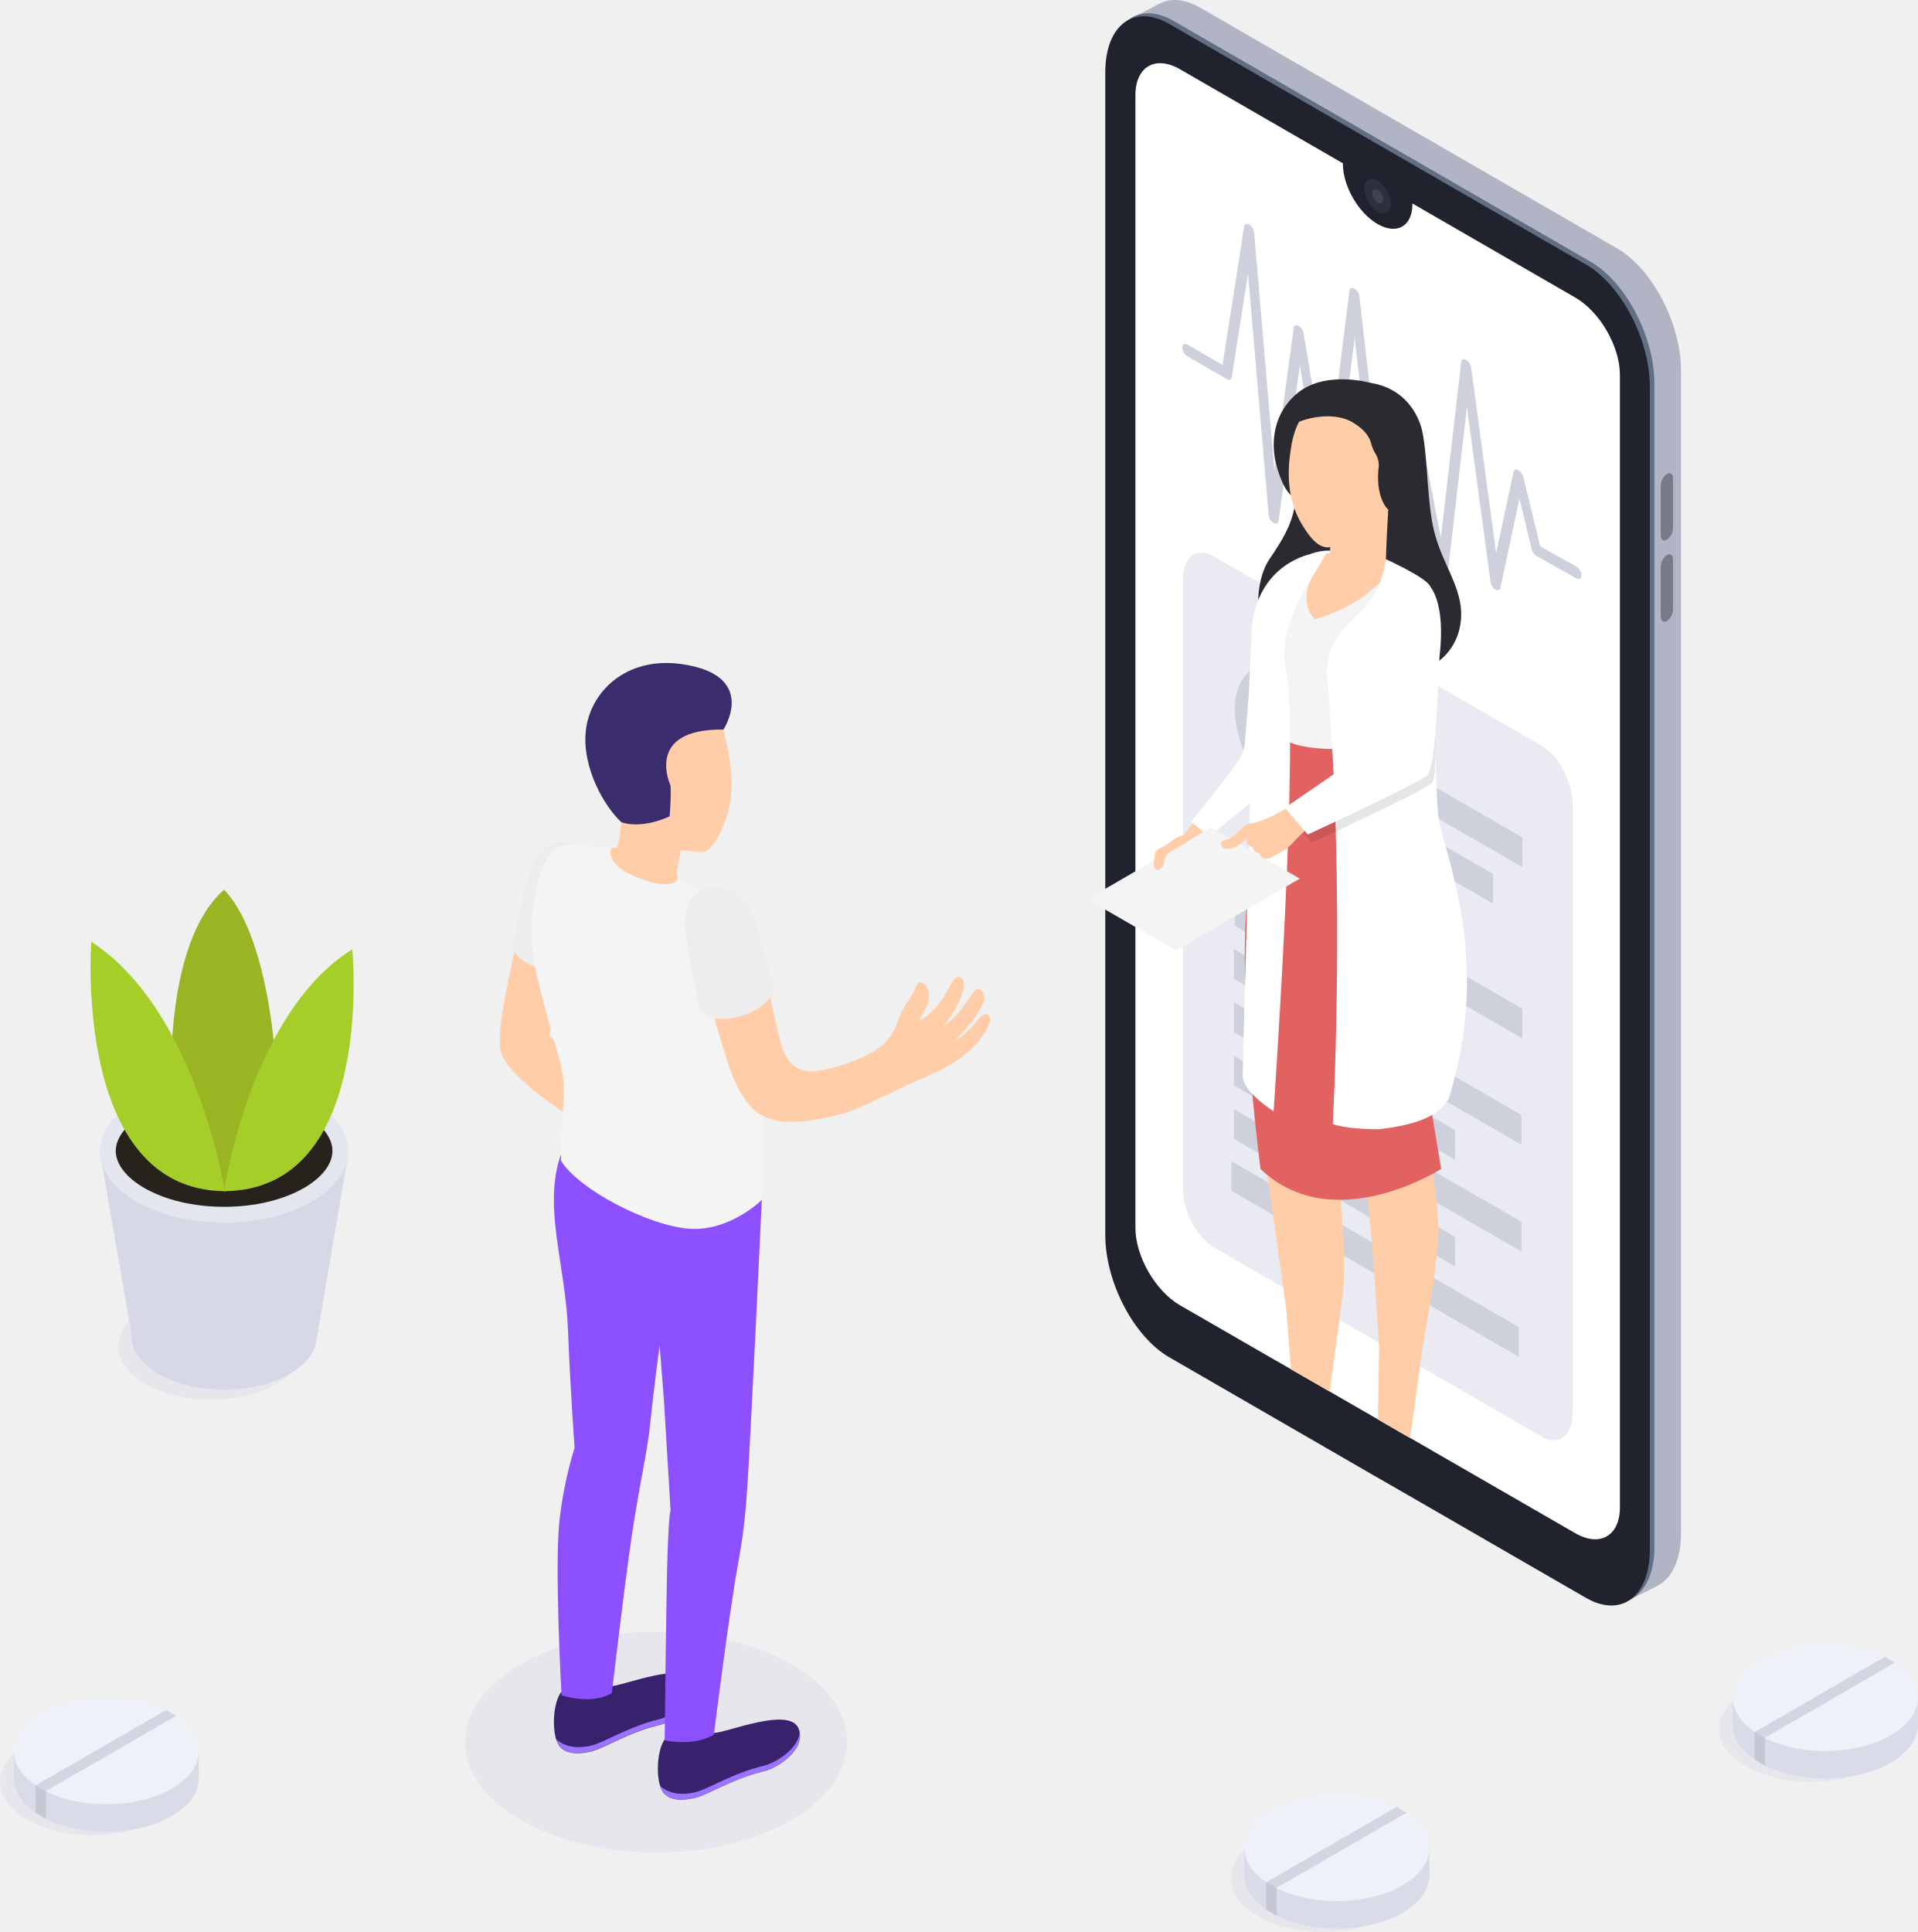
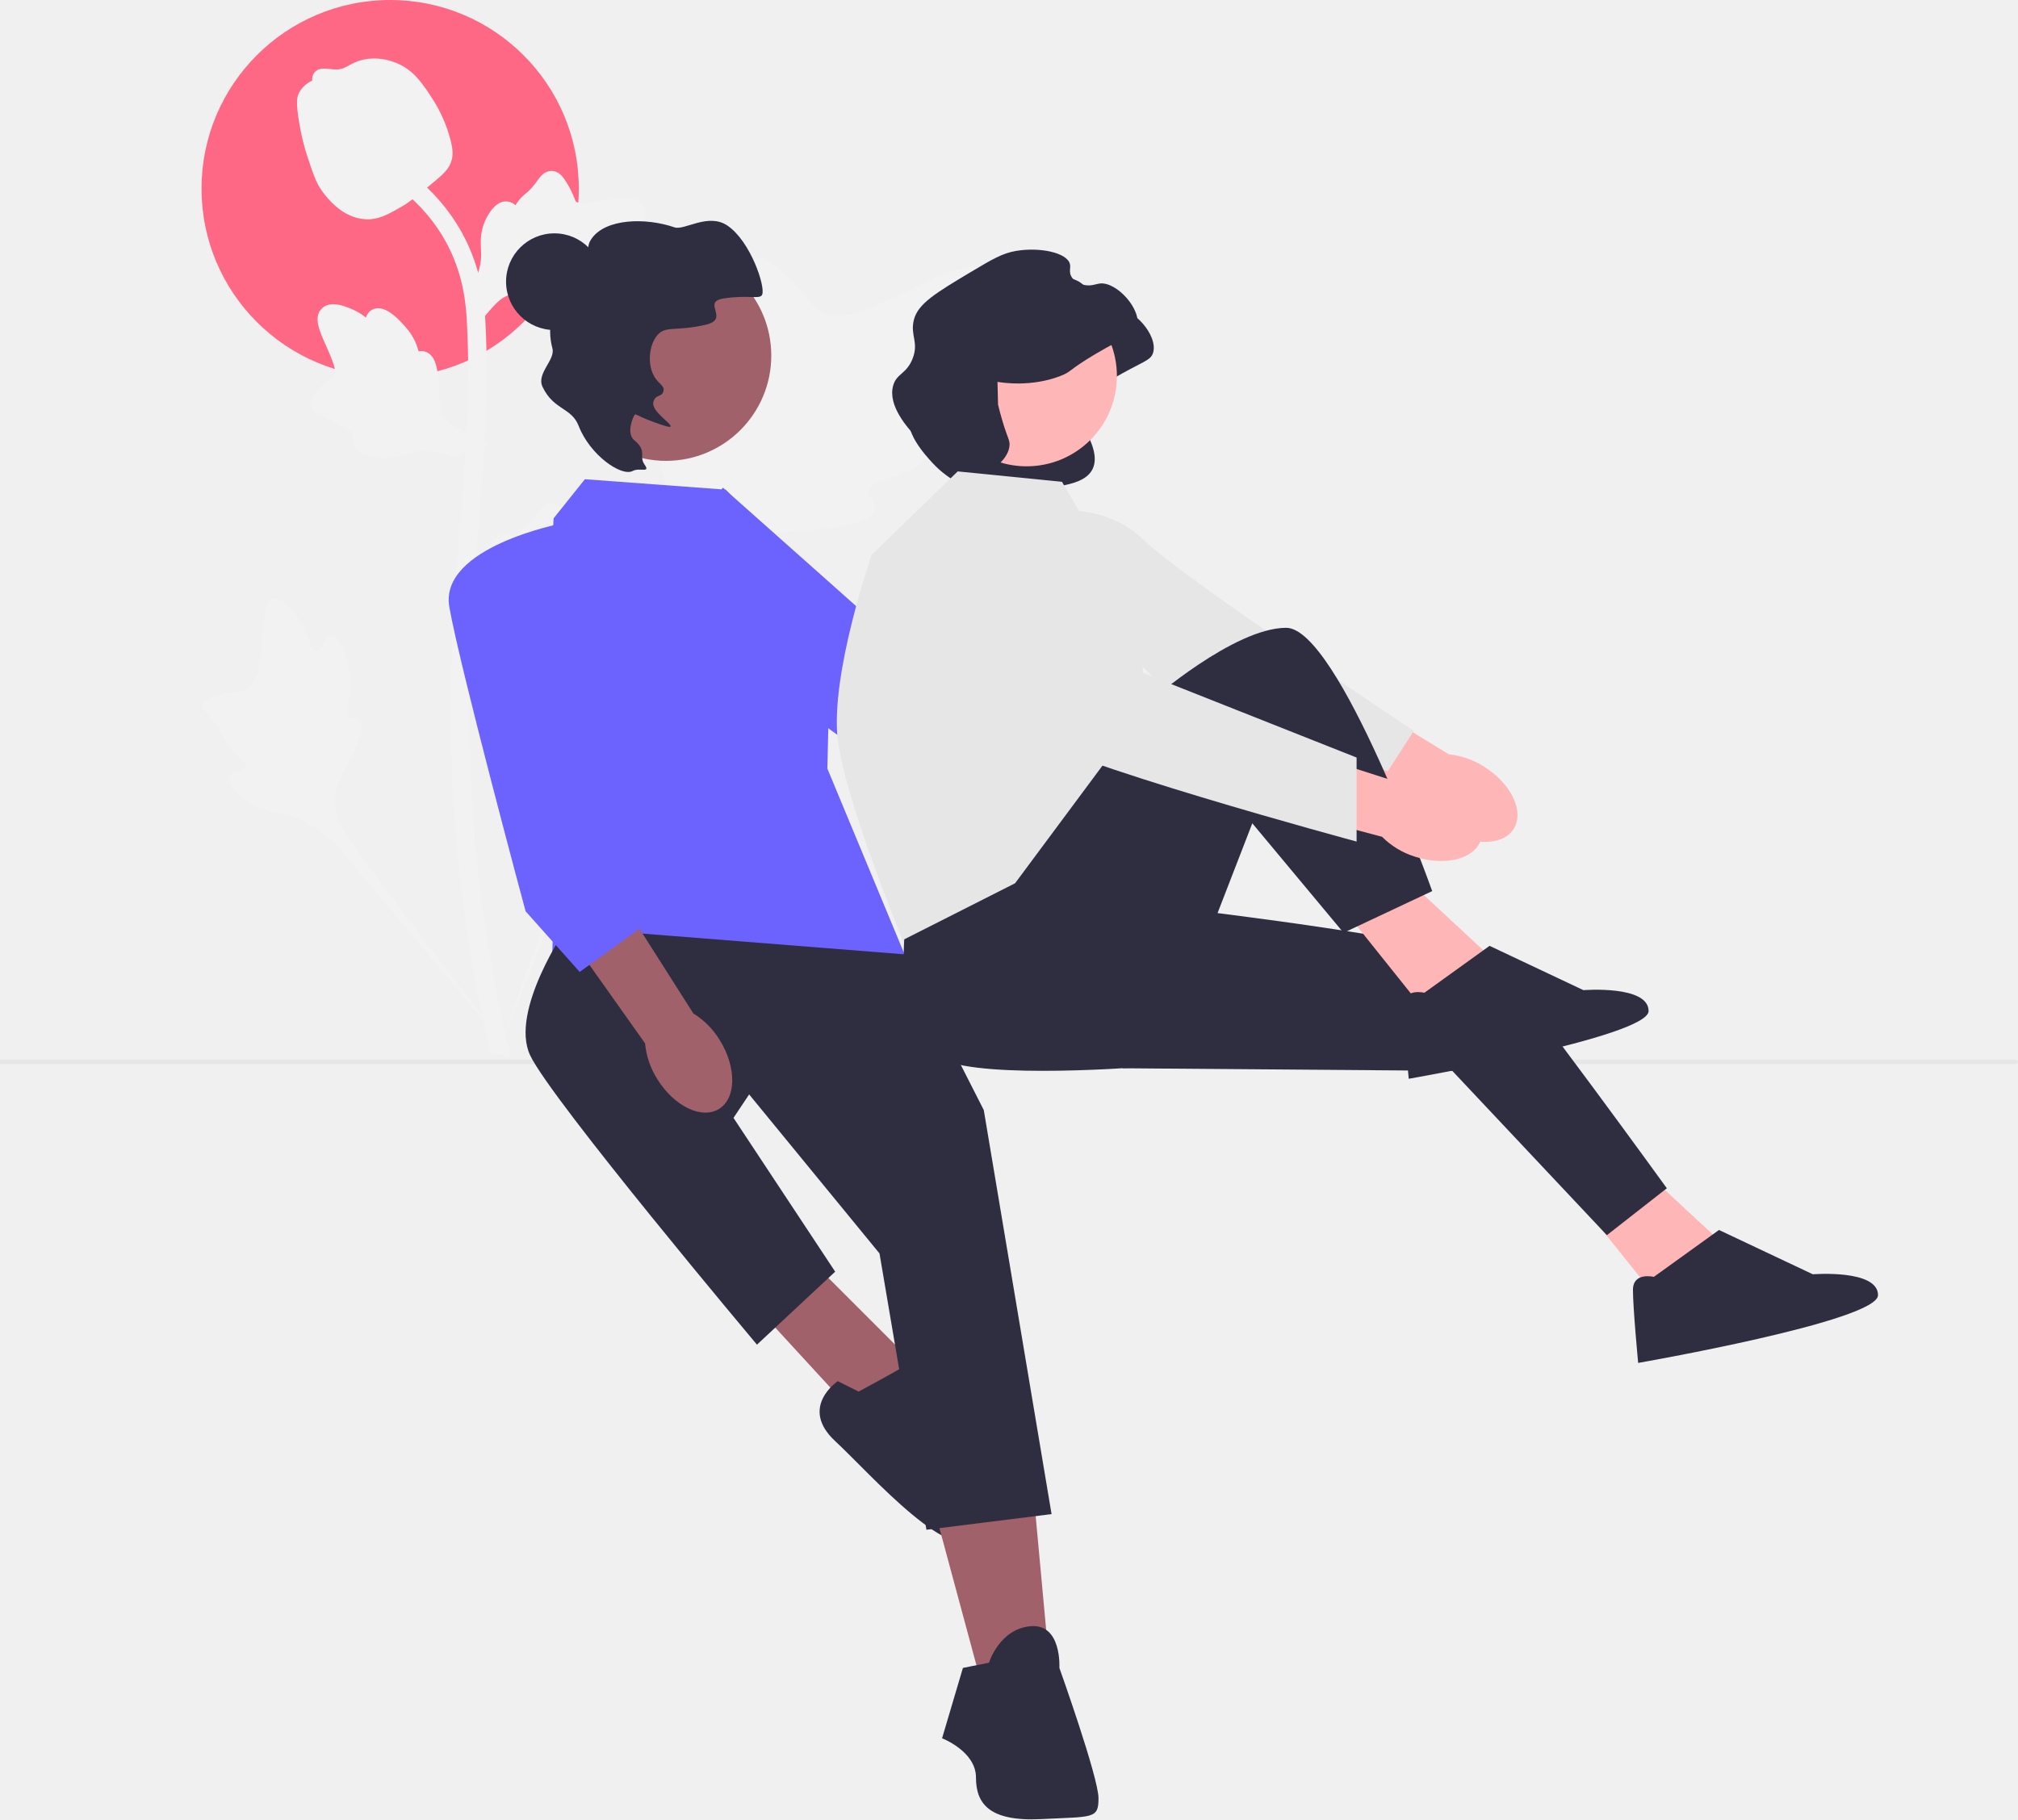
- <svg xmlns="http://www.w3.org/2000/svg" viewBox="0 0 496.36 500">
-   <defs>
-     <style>.cls-1{fill:#b1b4c4;}.cls-2{fill:#616e84;}.cls-3{fill:#20232d;}.cls-4,.cls-6{fill:#fff;}.cls-5{fill:#2b303f;}.cls-14,.cls-6{opacity:0.1;}.cls-7{fill:#757b89;}.cls-8{fill:#e9eaf2;}.cls-9{fill:#ced0db;}.cls-10{fill:#2b2a30;}.cls-11{fill:#ffcea9;}.cls-12{fill:#f4f4f4;}.cls-13{fill:#e26161;}.cls-15,.cls-21{fill:#d6d8e5;}.cls-15{opacity:0.4;}.cls-16{fill:#ededed;}.cls-17{fill:#38226d;}.cls-18{fill:#9c73ff;}.cls-19{fill:#8c50ff;}.cls-20{fill:#3a2c6d;}.cls-22{fill:#e4e6ef;}.cls-23{fill:#28221c;}.cls-24{fill:#99b524;}.cls-25{fill:#a6ce28;}.cls-26{fill:#d9dce8;}.cls-27{fill:#eff1f9;}.cls-28{fill:#d3d6e2;}.cls-29{fill:#c5c8d3;}</style>
-   </defs>
-   <g id="Слой_2" data-name="Слой 2">
-     <g id="Слой_1-2" data-name="Слой 1">
-       <path class="cls-1" d="M418.51,409.33,310.63,347c-9.14-5.27-16.55-19.43-16.55-31.61V14.49c0-12.18,7.41-17.78,16.55-12.5L418.51,64.27c9.14,5.28,16.55,19.44,16.55,31.62V396.82C435.06,409,427.65,414.61,418.51,409.33Z" />
-       <polygon class="cls-1" points="420.36 414.76 428.91 410.44 420.71 396.38 420.36 414.76" />
-       <polygon class="cls-1" points="292.4 4.99 300.27 0.86 298.68 12.46 292.4 4.99" />
-       <path class="cls-2" d="M411.63,412.77,303.75,350.48c-9.14-5.27-16.55-19.43-16.55-31.61V17.93c0-12.18,7.41-17.78,16.55-12.51L411.63,67.71c9.14,5.28,16.55,19.43,16.55,31.62V400.26C428.18,412.45,420.77,418.05,411.63,412.77Z" />
-       <path class="cls-3" d="M427,100.1V401c0,12.2-7.4,17.79-16.54,12.52l-42.31-24.43L355,381.52,302.6,351.25c-9.14-5.28-16.54-19.43-16.54-31.62V18.7c0-12.19,7.4-17.78,16.54-12.51L410.49,68.47C419.63,73.76,427,87.9,427,100.1Z" />
-       <path class="cls-4" d="M419.25,97v293.1c0,7.37-5.17,10.38-11.57,6.68L374,377.35l-3-1.72-1-.59-7.29-4.2-21.1-12.17h0l-8.75-5.05-3.52-2-23.91-13.8c-6.39-3.69-11.57-12.67-11.57-20.07V24.63c0-7.39,5.18-10.38,11.57-6.69l42.12,24.32v.12c0,5.75,4,12.74,9,15.61s9,.54,9-5.2c0,0,0-.09,0-.13L407.68,77C414.08,80.67,419.25,89.65,419.25,97Z" />
-       <ellipse class="cls-5" cx="356.55" cy="50.77" rx="2.79" ry="4.84" transform="translate(22.39 185.08) rotate(-30)" />
-       <path class="cls-6" d="M356.55,52.43a3.16,3.16,0,0,1-1.44-2.49c0-.91.64-1.28,1.44-.82A3.16,3.16,0,0,1,358,51.6C358,52.51,357.34,52.88,356.55,52.43Z" />
-       <path class="cls-7" d="M431.41,139.69h0c-.88.51-1.59,0-1.59-1.2V125.66a3.82,3.82,0,0,1,1.59-3h0c.88-.51,1.59,0,1.59,1.21v12.83A3.81,3.81,0,0,1,431.41,139.69Z" />
-       <path class="cls-7" d="M431.41,160.72h0c-.88.5-1.59,0-1.59-1.21V146.68a3.83,3.83,0,0,1,1.59-3.05h0c.88-.5,1.59,0,1.59,1.21v12.83A3.83,3.83,0,0,1,431.41,160.72Z" />
-       <path class="cls-8" d="M399,371.8l-84.85-49c-4.4-2.54-8-9.37-8-15.24V150c0-5.88,3.58-8.58,8-6l84.85,49c4.41,2.55,8,9.37,8,15.25v157.6C407,371.64,403.38,374.34,399,371.8Z" />
-       <ellipse class="cls-9" cx="335.56" cy="192.78" rx="13.03" ry="22.57" transform="translate(-51.43 193.62) rotate(-30)" />
-       <polygon class="cls-9" points="394 224.41 361.18 205.46 361.18 197.78 394 216.73 394 224.41" />
-       <polygon class="cls-9" points="386.43 233.85 361.18 219.28 361.18 211.6 386.43 226.18 386.43 233.85" />
-       <polygon class="cls-9" points="394 268.74 319.61 225.79 319.61 218.12 394 261.06 394 268.74" />
-       <polygon class="cls-9" points="376.83 272.65 319.61 239.61 319.61 231.93 376.83 264.97 376.83 272.65" />
-       <polygon class="cls-9" points="393.74 296.23 319.35 253.28 319.35 245.6 393.74 288.55 393.74 296.23" />
-       <polygon class="cls-9" points="376.58 300.14 319.35 267.1 319.35 259.42 376.58 292.46 376.58 300.14" />
-       <polygon class="cls-9" points="393.74 323.87 319.35 280.92 319.35 273.24 393.74 316.19 393.74 323.87" />
-       <polygon class="cls-9" points="393.08 351.12 318.69 308.17 318.69 300.5 393.08 343.44 393.08 351.12" />
-       <polygon class="cls-9" points="376.58 327.78 319.35 294.74 319.35 287.06 376.58 320.1 376.58 327.78" />
-       <path class="cls-9" d="M329.61,135.35l0,0a2.93,2.93,0,0,1-1.27-2.09L323,70.78l-4.2,26.81c-.1.67-.65.89-1.29.52l-10.21-5.9A2.9,2.9,0,0,1,306,89.94c0-.83.59-1.17,1.31-.76l9.1,5.26L322,58.6c.1-.68.69-.89,1.33-.49a3,3,0,0,1,1.26,2.08l5.24,61.56,5-36.86c.09-.68.62-.91,1.25-.57a2.92,2.92,0,0,1,1.32,2l6,35.93,5.84-47c.08-.7.64-.94,1.29-.57h0a2.89,2.89,0,0,1,1.3,2l6.94,60.92,5.76-30c.12-.62.64-.82,1.26-.49l0,0a3,3,0,0,1,1.27,1.88l5.86,30.2,5.25-45.46c.08-.69.62-.95,1.27-.59a2.83,2.83,0,0,1,1.32,2l6.45,48,4.52-21c.12-.6.62-.8,1.21-.49a2.88,2.88,0,0,1,1.31,1.8l4.36,17.93,9.37,5.26h0a2.88,2.88,0,0,1,1.31,2.25c0,.84-.56,1.19-1.29.79l-10.33-5.8h0a3,3,0,0,1-1.25-1.77l-3.17-13-4.93,23c-.13.63-.68.84-1.31.43a2.92,2.92,0,0,1-1.26-2l-6.09-45.27-5,43.35c-.08.67-.59.93-1.22.61a2.85,2.85,0,0,1-1.35-1.92L366,115.66l-6.14,31.91c-.13.65-.7.83-1.33.45a3,3,0,0,1-1.26-2l-6.67-58.66L345,132.19c-.08.68-.61.93-1.25.59a3,3,0,0,1-1.33-2l-6-36.26-5.5,40.25C330.81,135.49,330.26,135.72,329.61,135.35Z" />
-       <g id="Girl_14">
-         <path id="_Контур_" data-name="&lt;Контур&gt;" class="cls-10" d="M344.14,101.42c2.09-3.36,18.07-5.57,23.32,8,2,5.13,1.69,18.25,3.36,26.5s5.59,12.91,7,19.6-.89,17.89-17,19.87-28.51-3.67-32.31-8.81-3.89-16.06.07-21.92,6.95-10.64,6.86-18.27Z" />
-         <path id="_Контур_2" data-name="&lt;Контур&gt;" class="cls-10" d="M354.69,99.09s-12-3.47-19.32,3c-6.67,5.94-6.11,14-5.14,17.83s2.91,9,5.93,9.27S354.69,99.09,354.69,99.09Z" />
-         <path id="_Контур_3" data-name="&lt;Контур&gt;" class="cls-11" d="M359.29,131.89s-.79,13.41-.55,14.39,5.27,1.94,6.67,3.11-7.29,14.77-11.71,16.79-18.12-3.13-19.07-10c-.87-6.27,3.92-11.14,5.77-12.84a27.21,27.21,0,0,1,3.78-.1l.4-6.5C350.58,134.88,359.29,131.89,359.29,131.89Z" />
-         <path class="cls-11" d="M326.87,157.22c-.08-.37-2,.71-2.05.74s-.95,34.4-2.65,37.51h0c-4.28,7.31-15.66,19.66-15.94,21.05-.84,4.17,1.58.43,5.49,0,2.2-.27,15.11-13.34,18-16.32l.18.11c0-.12,0-.23.05-.34l.38-.39a17.16,17.16,0,0,0,.09-2.78C335.79,159.43,329.19,156.94,326.87,157.22Z" />
-         <path class="cls-4" d="M323.94,162.5l-.68,16.56-1.09,13.05s.21,1.75-1.71,4.81-12.18,15.77-12.18,15.77l4.64,3.85,10.57-8.68,7-46.76-3.68-4.55Z" />
-         <path id="_Контур_4" data-name="&lt;Контур&gt;" class="cls-12" d="M361.13,147.59c3.76.58,8.07,2.59,8.66,4.65.69,2.41,2.18,13.75-1.08,22.38s-5.46,14.12-7.33,17.83c0,0-16.3,7-29.44-1.16,0,0-.9-9.24-1-14.19-12.13-10.58-1.76-23.63,8.51-33.76a20.85,20.85,0,0,1,3.7-.05s-9.16,10.84-2.79,17C354.05,156.16,356.76,150,361.13,147.59Z" />
-         <path id="_Контур_5" data-name="&lt;Контур&gt;" class="cls-11" d="M334.24,115.28h0c1.36-8.61,7.58-15.12,16.46-14.6a17.07,17.07,0,0,1,8.59,31.21,17.47,17.47,0,0,1-1.37,3.77c-3.15,3.66-11.51,6-14.27,6-2.38,0-4.44-2.2-6.67-5.9C332.32,128.08,333.5,119.54,334.24,115.28Z" />
-         <path class="cls-10" d="M353.45,100.84c6.23,1.22,11.36,3,13.05,9.09,1.16,4.21,2.67,12.25,1.23,15.63l-.9,2.44-7.54,3.89s-3.52-2.93-2.43-11.53a6.1,6.1,0,0,0-1.06-3.26,10,10,0,0,1-1-2.6c-.76-2.4-2.69-4-4.89-5.29-5.62-3.15-13.84-.43-15,.71C338.67,102.14,346.21,99.42,353.45,100.84Z" />
-         <path class="cls-11" d="M375.56,237.18c-1,10.88-7.06,57.12-7.06,57.12a86,86,0,0,1,3.74,24c-.06,6.73-1.82,18.15-3.81,28.73l-3.49,25.15-8.33-4.82.33-18.75c-.43-6.28-1.05-15.55-1.45-21.48-.65-9.64-2.38-25-2.88-28.78s-1.72-10.5-2.31-18-3.41-45.55-3.41-45.55l-.39,7.13s-.37,11.58-2,25.84-2.26,20.62-2.26,20.62,2.89,5.3,3.26,9.21c.3,3.09,3.82,27.49,1.71,39.91l-3.09,22.62-10-5.74-1.29-16.15c-1.71-12.1-5.32-37.76-5.88-41.1-.72-4.39-1.32-6.55-2.16-20.35s-.53-43.77.86-54.64,5.4-26.66,5.4-26.66a32,32,0,0,0,12.06,3c7,.36,18.25-1.77,18.25-1.77a110,110,0,0,0,6.43,9.95C370.94,211,377,220.53,375.56,237.18Z" />
-         <path class="cls-13" d="M361.38,192.45l9.36,18.81s14.29,20.91-.52,74.67L373,302.51s-28,18-46.77,0c0,0-6.51-49.68-3.05-72.59A263.09,263.09,0,0,1,331.91,191s4.59,5.07,28.22,1.72" />
-         <path class="cls-4" d="M339.49,143.34s-13.86,2.26-15.55,19.16l3.17-3.17S334.88,147.57,339.49,143.34Z" />
-         <path class="cls-4" d="M343.19,143.29c-3.58,6.91-13,18.2-10.33,30.42,3.54,16.29-3.24,113.9-3.24,113.9s-8-5.07-8-9.13,3-109.42,3-114.41,8.76-13.85,14.71-20.77a13.79,13.79,0,0,1,4.91-.81c0,.37,0,.42-.05.8C343.89,143.31,343.72,143.29,343.19,143.29Z" />
-         <polygon class="cls-12" points="281.42 232.72 313.42 214.12 336.4 227.39 304.39 245.99 281.42 232.72" />
-         <path class="cls-11" d="M309.29,215.48c-2,.46-4,.61-5.68,1.86a13.68,13.68,0,0,1-2,1.48c-.32.17-.63.37-1,.51a3.1,3.1,0,0,0-1.28.85,3.16,3.16,0,0,0-.57,1.77,7.53,7.53,0,0,0-.11,2.32c.28,1.15,1.47,1.06,2.1.26a2.46,2.46,0,0,0,.53-1.4,3.08,3.08,0,0,1,1.35-2.45l7.65-4.75A.93.93,0,0,0,309.29,215.48Z" />
-         <path class="cls-4" d="M371.47,173.06s-.26,28.71.79,38,14.3,36.51,2.63,73.44c-1.72,2-3.3,6.05-18,7.75-8.77,0-11.95-1.34-11.95-1.34s3.39-61.93-1.53-116.31c0-15,12.9-13.26,15.29-29.88,11.39,5.32,11.4,7,11.4,7Z" />
-         <path class="cls-14" d="M365.69,151.4c-6.27.7-7.09,8.65-7.09,8.65l-.29,12.17s.68,15.52,2.48,20.25l-27.2,18.69,5.93,6.91s28.74-13.27,31-15.37,0-26.45.35-33.46C372.38,156,372,150.7,365.69,151.4Z" />
-         <path class="cls-11" d="M370.19,158.13c-1.06-4.35-4.47-2.95-7.4-5.5-6.81,9.63-2.29,35.68-1.37,38.46L335.3,207.74h0c-.42.28-1.32.83-1.75,1.1-2.37,1.43-6.93,3.91-9.71,4.23-2.62.3-4,4-6.78,4.31a1.08,1.08,0,0,0-.71,1.86c1.12,1.08,4.11.19,6.15-2.2a1,1,0,0,0,0,.18,2,2,0,0,0,1.64,2,.94.94,0,0,0,.14.49,2,2,0,0,0,1.56,1.13h0a2,2,0,0,0,2.15,1.39,2.37,2.37,0,0,0,1.57-.72,13.81,13.81,0,0,0,5.71-4.12,57,57,0,0,1,4.24-3.94c7.09-3.05,28.35-12.13,29.3-13.42C370.19,198.12,371.7,164.34,370.19,158.13Z" />
-         <path class="cls-4" d="M364.64,149.3c-6.27.7-7.09,8.65-7.09,8.65l-.29,12.16s.68,15.53,2.47,20.26l-27.19,18.69,5.93,6.91s28.74-13.27,30.95-15.37,2.77-23.74,3.15-30.74C374.13,156.64,370.92,148.6,364.64,149.3Z" />
-       </g>
-       <g id="Men_2">
-         <ellipse class="cls-15" cx="169.8" cy="450.86" rx="49.46" ry="28.56" />
-         <path id="_Контур_6" data-name="&lt;Контур&gt;" class="cls-11" d="M134.56,239.1c-.55,4.81-6.29,25.56-5.06,32.67s20.84,19,20.84,19l2.72-12.17L142.2,268l2.93-20.15Z" />
-         <path id="_Контур_7" data-name="&lt;Контур&gt;" class="cls-16" d="M149.73,218.65c-2.8-1.21-8-1.48-10.92,3.3s-5.88,21.16-6.15,24c0,0,4.05,5.59,10.12,4.66Z" />
-         <path class="cls-17" d="M172.12,450a16.84,16.84,0,0,0,12.69-1.54c3.05.09,19.64-7,21.9-1.05,2,5.23-5.21,10.06-9.05,11-8.38,2-14.58,6.21-17.95,6.92-2.5.53-5.75.88-7.75-1.09C169.57,461.88,169.77,453.13,172.12,450Z" />
-         <path class="cls-18" d="M179.71,463.89c3.37-.7,9.57-4.88,17.95-6.91,3.22-.78,8.76-4.3,9.32-8.5.74,4.81-5.74,9.08-9.32,9.94-8.38,2-14.58,6.21-17.95,6.92-2.5.53-5.75.88-7.75-1.09a5,5,0,0,1-1.1-2C173.78,464.67,177.21,464.42,179.71,463.89Z" />
-         <path class="cls-17" d="M145.21,437.93a16.78,16.78,0,0,0,12.69-1.53c3.06.09,19.64-7,21.9-1,2,5.23-5.21,10.06-9.05,11-8.38,2-14.58,6.21-17.94,6.92-2.51.53-5.76.88-7.75-1.1C142.66,449.8,142.87,441.05,145.21,437.93Z" />
-         <path class="cls-18" d="M152.81,451.81c3.36-.71,9.56-4.88,17.94-6.91,3.22-.78,8.76-4.31,9.32-8.5.75,4.81-5.74,9.08-9.32,9.94-8.38,2-14.58,6.21-17.94,6.92-2.51.53-5.76.88-7.75-1.1a4.76,4.76,0,0,1-1.1-2C146.87,452.58,150.3,452.34,152.81,451.81Z" />
-         <path id="_Контур_8" data-name="&lt;Контур&gt;" class="cls-19" d="M144.88,392.86a101.35,101.35,0,0,1,3.83-18.17S147.57,359,147,344.14c-.65-16.87-6.5-31.72-1.89-45.18l52.06,11.58s-3.15,67.26-3.85,75.4A151.22,151.22,0,0,1,191,404.82c-2.38,13.06-6.24,44.12-6.24,44.12-5.51,3.2-12.73,1.43-12.73,1.43s.4-39.28.75-48.69c.43-11.49.78-10.61.78-10.61l-1.72-28.61-1.12-14.24s-1.44,10.45-2.38,19.78c-.82,8.14-2.78,15.5-5,30.64-1.9,13.14-5,39.54-5,39.54-5.5,3.2-13,.55-13,.55S143.39,404.26,144.88,392.86Z" />
-         <path id="_Контур_9" data-name="&lt;Контур&gt;" class="cls-11" d="M152.48,218.93c4,.2,6.92,1.22,7.42,0a52.39,52.39,0,0,0,.9-6.2c-.46-1.15-.85-2.38-.85-2.38-5-3.07-6.55-8.45-7.21-14.71-1.11-10.71,4.67-20.09,15.38-21.21,10.07-1,17.48,6,19.45,15.75,1.07,4.79,3.19,13.86.32,21.75-1.6,4.41-3.66,7.91-5.73,8.59a51.23,51.23,0,0,1-5.95-.52h0s-.53,3-.9,4.88-.22,2.92,3.58,5.27-5.75,7.15-12,6.68-13.25-4.24-15.18-8.28C149.58,224.1,149.76,218.8,152.48,218.93Z" />
-         <path id="_Контур_10" data-name="&lt;Контур&gt;" class="cls-12" d="M158.22,219.52c-1.1,2.74,1.69,6.09,9.14,8.43s8.11-.67,8.11-.67,10.92,5,14.47,7.45c4.47,3.13,6.45,12.17,7.06,27.43.69,17.66.75,43.86.17,48.38,0,0-8.35,8.32-19,7.44s-28.67-10.33-33-17.64c.12-15.48,1.93-18-.58-26.92-5.74-20.42-8.76-28.78-6-42.35,2.3-11.19,5.52-12.58,9.94-12.47A92,92,0,0,1,158.22,219.52Z" />
-         <path id="_Контур_11" data-name="&lt;Контур&gt;" class="cls-11" d="M213.8,276.76c-8.77,2.21-10.83-3.32-12-7.9-2.79-11.09-4.29-21.1-6.37-27.39-2.45-7.42-5-8.61-8.62-10.05-4.24-1.7-7.88,1.88-6.47,11.32,1.67,11.18,3.86,19,8,32.25,1.09,3.45,3.53,9.59,7.2,12.55,4.52,3.66,11.34,3.5,21.65.94,4.4-1.1,9.22-3.73,17.54-7.61,2.23-1,4-1.73,8.25-3.73s8.75-5.33,11-8.58,2.54-4.78,2.08-5.52c-.57-.93-1.59-.73-2.79.64a23.8,23.8,0,0,1-6.31,5.84s2.77-2.86,4.27-4.72a23.58,23.58,0,0,0,3.32-5.42c.79-1.9-.84-4.47-2.08-3.12s-1.83,2.73-4.1,5.45a23.73,23.73,0,0,1-4.07,3.87,44.57,44.57,0,0,0,3.75-6c1.44-2.94,1.42-4.45,1.36-5.44s-1.46-2.17-2.77-.3c-1.19,1.69-2,4.33-4.71,7.2-2,2.08-3.71,3.28-3.76,2.7s1.21-1.72,1.93-4.14,0-5-1.34-5.26-1.08-.2-2.16,2.06-2.72,3.94-4,7.25c-1.11,2.91-1.61,4.09-3.61,6.21C226.9,272.12,222.14,274.66,213.8,276.76Z" />
-         <path id="_Контур_12" data-name="&lt;Контур&gt;" class="cls-16" d="M183.57,229.9c5.86-.86,10,1.78,12.58,10.65s4.4,16.16,4.4,16.16a15.94,15.94,0,0,1-9.81,6.51c-7,1.7-9.53-1.65-9.53-1.65s-2-9.3-3.16-15.63S176.32,231,183.57,229.9Z" />
-         <path class="cls-20" d="M187.23,188.81s9.26-14.07-10.79-16.94c-14.46-2.06-23.76,7.23-24.83,17.31-1,9.63,4.91,19.63,9.19,23.6,2.09.75,6.59,1.18,12.5-1.51a70.89,70.89,0,0,0,.27-7.89S166.52,188.55,187.23,188.81Z" />
-       </g>
-       <ellipse class="cls-15" cx="54.58" cy="348.37" rx="23.98" ry="13.85" />
-       <ellipse class="cls-21" cx="58" cy="345.8" rx="23.98" ry="13.85" />
-       <polygon class="cls-21" points="25.9 298.46 34.29 346.76 81.92 346.76 90.11 298.81 25.9 298.46" />
-       <ellipse class="cls-22" cx="58" cy="297.86" rx="32.13" ry="18.55" />
-       <path class="cls-23" d="M58,312.32c-7.87,0-15.21-1.73-20.67-4.88-4.68-2.71-7.37-6.2-7.37-9.58s2.69-6.87,7.37-9.57c5.45-3.15,12.8-4.89,20.67-4.89s15.22,1.74,20.68,4.89c4.68,2.7,7.36,6.19,7.36,9.57s-2.68,6.87-7.36,9.58C73.22,310.59,65.88,312.32,58,312.32Z" />
-       <path class="cls-24" d="M71.83,283.25s-.63-39.16-13.83-53c-16.11,14.18-13.56,53.06-13.56,53.06l13.76,25v0C60,308.37,71.83,283.25,71.83,283.25Z" />
-       <path class="cls-25" d="M58.2,308.28s-7.33-46.92-34.57-64.55C23.63,243.73,18.77,308,58.2,308.28Z" />
-       <path class="cls-25" d="M58,308.28s6.61-46,33.16-62.6C91.16,245.68,97.43,308,58,308.28Z" />
-       <ellipse class="cls-15" cx="342.45" cy="486.17" rx="23.95" ry="13.83" />
-       <ellipse class="cls-26" cx="346.01" cy="485.28" rx="23.95" ry="13.83" />
-       <path class="cls-26" d="M322.06,485.06v-6.94l7.61,2.55Z" />
-       <polygon class="cls-26" points="369.94 478.61 369.94 484.84 361.17 483.12 369.94 478.61" />
-       <ellipse class="cls-27" cx="346.01" cy="478.17" rx="23.95" ry="13.83" />
-       <polygon class="cls-28" points="330.31 488.61 327.71 487.11 361.48 467.62 364.07 469.12 330.31 488.61" />
-       <polygon class="cls-29" points="327.71 487.11 327.71 494.21 330.07 495.61 330.4 495.77 330.4 488.61 327.71 487.11" />
-       <ellipse class="cls-15" cx="23.95" cy="461.12" rx="23.95" ry="13.83" />
-       <ellipse class="cls-26" cx="27.51" cy="460.23" rx="23.95" ry="13.83" />
-       <path class="cls-26" d="M3.56,460v-6.95l7.61,2.56Z" />
-       <polygon class="cls-26" points="51.44 453.56 51.44 459.79 42.67 458.06 51.44 453.56" />
-       <ellipse class="cls-27" cx="27.51" cy="453.12" rx="23.95" ry="13.83" />
-       <polygon class="cls-28" points="11.81 463.56 9.22 462.06 42.98 442.57 45.58 444.07 11.81 463.56" />
-       <polygon class="cls-29" points="9.22 462.06 9.22 469.16 11.57 470.55 11.9 470.72 11.9 463.56 9.22 462.06" />
-       <ellipse class="cls-15" cx="468.86" cy="447.32" rx="23.95" ry="13.83" />
-       <ellipse class="cls-26" cx="472.41" cy="446.43" rx="23.95" ry="13.83" />
-       <path class="cls-26" d="M448.47,446.21c0-.06,0-6.95,0-6.95l7.62,2.56Z" />
-       <polygon class="cls-26" points="496.35 439.76 496.35 445.99 487.58 444.26 496.35 439.76" />
-       <ellipse class="cls-27" cx="472.41" cy="439.32" rx="23.95" ry="13.83" />
-       <polygon class="cls-28" points="456.72 449.76 454.12 448.26 487.88 428.77 490.48 430.27 456.72 449.76" />
-       <polygon class="cls-29" points="454.12 448.26 454.12 455.36 456.48 456.75 456.81 456.92 456.81 449.76 454.12 448.26" />
-     </g>
+ <svg xmlns="http://www.w3.org/2000/svg" width="774.04" height="697.933" viewBox="0 0 774.04 697.933">
+   <circle cx="149.658" cy="72.354" r="72.354" fill="#ff6884" />
+   <path d="M774.04,407.354h0c0,.464-.376,.84-.84,.84H0v-1.68H773.2c.464,0,.84,.376,.84,.84Z" fill="#e6e6e6" />
+   <g>
+     <path d="M374.986,150.109c-2.388-4.026-12.718,.285-14.617-3.369-1.892-3.641,7.705-9.188,13.189-21.861,.989-2.285,7.22-16.687,2.607-21.131-8.744-8.423-48.757,26.338-62.759,14.962-3.073-2.496-5.22-7.48-14.521-15.571-3.7-3.219-5.937-4.672-8.103-4.132-3.072,.767-3.316,4.879-6.61,12.964-4.941,12.125-7.863,11.393-10.742,21.067-2.137,7.181-1.649,11.357-4.164,12.17-3.559,1.151-6.834-6.466-11.344-5.784-4.602,.696-7.384,9.565-8.263,16.205-1.649,12.461,2.927,20.684,5.464,29.33,2.756,9.396,4.392,23.686-1.973,43.915l-63.004,177.514c13.909-36.425,54.184-136.277,71.107-173.383,4.885-10.712,10.28-21.576,21.356-25.864,10.664-4.129,25.308-1.664,43.979-6.162,2.181-.525,8.231-2.065,8.993-5.624,.63-2.942-2.93-4.585-2.383-7.341,.733-3.696,7.733-3.742,16.334-8.006,6.065-3.007,9.843-6.584,13.093-9.659,.98-.927,15.541-14.881,12.362-20.241h-0Z" fill="#f2f2f2" />
+     <path d="M127.109,243.56c-2.665,.01-3.53,6.324-5.871,6.202-2.333-.122-2.287-6.433-6.924-12.781-.836-1.145-6.107-8.359-9.619-7.377-6.657,1.861-1.141,31.529-10.765,35.12-2.112,.788-5.177,.404-11.832,2.634-2.647,.887-4.006,1.566-4.366,2.785-.51,1.729,1.438,3.035,4.456,6.985,4.526,5.923,3.323,7.147,7.24,11.351,2.908,3.121,5.098,4.086,4.772,5.555-.462,2.079-5.145,1.488-6.112,3.899-.986,2.46,2.564,6.384,5.57,8.731,5.64,4.405,10.996,4.531,15.972,5.781,5.407,1.358,12.893,4.678,20.984,13.639l68.946,82.141c-13.865-17.337-51.252-65.914-64.581-84.926-3.848-5.488-7.624-11.271-6.533-17.944,1.05-6.425,6.486-12.902,9.665-23.363,.371-1.222,1.362-4.636-.165-6.037-1.262-1.158-3.095,.115-4.29-.949-1.603-1.427,.395-4.875,.783-10.327,.274-3.844-.391-6.731-.963-9.213-.172-.748-2.82-11.921-6.367-11.908v0Z" fill="#f2f2f2" />
+     <path d="M180.278,255.495l-1.606-14.334,.734-1.087c3.395-5.025,5.125-9.932,5.146-14.59,.003-.741-.031-1.481-.066-2.236-.138-2.99-.311-6.707,1.627-11.039,1.087-2.415,4.139-8.008,8.728-7.316,1.235,.173,2.17,.741,2.879,1.405,.104-.166,.211-.332,.325-.512,1.429-2.18,2.561-3.114,3.651-4.014,.837-.692,1.703-1.405,3.059-3.094,.595-.741,1.059-1.391,1.45-1.938,1.187-1.654,2.737-3.627,5.471-3.592,2.921,.138,4.45,2.554,5.464,4.153,1.81,2.851,2.63,4.907,3.173,6.271,.197,.498,.422,1.059,.536,1.232,.941,1.384,8.593,.09,11.475-.381,6.475-1.08,12.077-2.014,14.386,2.069,1.654,2.921,.426,6.783-3.762,11.787-1.305,1.557-2.692,2.741-3.924,3.668,1.021,.609,1.934,1.543,2.305,3.011h0c.872,3.474-2.114,6.956-8.873,10.361-1.678,.851-3.938,1.986-7.105,2.533-1.492,.256-2.834,.318-3.983,.353-.024,.664-.18,1.384-.585,2.125-1.187,2.18-3.658,3.218-7.381,2.969-4.097-.215-7.471-.997-10.447-1.682-2.599-.595-4.838-1.1-6.596-.983-3.26,.263-5.772,2.872-8.721,6.257l-7.361,8.603h-0Z" fill="#f2f2f2" />
+     <path d="M187.727,170.152l-13.458,5.189-1.237-.434c-5.722-2.009-10.907-2.438-15.418-1.277-.717,.185-1.425,.406-2.146,.631-2.857,.892-6.408,2.002-11.091,1.227-2.612-.438-8.796-1.972-9.29-6.587-.146-1.239,.166-2.287,.629-3.141-.187-.058-.375-.12-.578-.185-2.471-.83-3.662-1.687-4.809-2.513-.882-.635-1.791-1.291-3.769-2.174-.867-.388-1.614-.671-2.242-.911-1.901-.729-4.202-1.728-4.862-4.381-.607-2.86,1.342-4.953,2.631-6.339,2.299-2.474,4.08-3.789,5.261-4.66,.432-.317,.917-.677,1.056-.831,1.1-1.262-2.092-8.334-3.279-11.003-2.687-5.989-5.012-11.172-1.647-14.44,2.406-2.341,6.453-2.132,12.355,.649,1.837,.867,3.334,1.909,4.544,2.866,.33-1.142,1.002-2.263,2.328-2.993h0c3.14-1.725,7.265,.281,12.273,5.955,1.249,1.408,2.92,3.305,4.252,6.23,.626,1.378,1.027,2.661,1.352,3.763,.649-.145,1.385-.177,2.204,.027,2.41,.595,4.041,2.722,4.744,6.387,.832,4.018,.931,7.48,1.023,10.532,.083,2.665,.163,4.959,.722,6.629,1.081,3.087,4.242,4.855,8.264,6.848l10.189,4.938-0,0Z" fill="#f2f2f2" />
+     <path d="M180.278,127.925l-1.606-14.334,.734-1.087c3.395-5.025,5.125-9.932,5.146-14.59,.003-.741-.031-1.481-.066-2.236-.138-2.99-.311-6.707,1.627-11.039,1.087-2.415,4.139-8.008,8.728-7.316,1.235,.173,2.17,.741,2.879,1.405,.104-.166,.211-.332,.325-.512,1.429-2.18,2.561-3.114,3.651-4.014,.837-.692,1.703-1.405,3.059-3.094,.595-.741,1.059-1.391,1.45-1.938,1.187-1.654,2.737-3.627,5.471-3.592,2.921,.138,4.45,2.554,5.464,4.153,1.81,2.851,2.63,4.907,3.173,6.271,.197,.498,.422,1.059,.536,1.232,.941,1.384,8.593,.09,11.475-.381,6.475-1.08,12.077-2.014,14.386,2.069,1.654,2.921,.426,6.783-3.762,11.787-1.305,1.557-2.692,2.741-3.924,3.668,1.021,.609,1.934,1.543,2.305,3.011h0c.872,3.474-2.114,6.956-8.873,10.361-1.678,.851-3.938,1.986-7.105,2.533-1.492,.256-2.834,.318-3.983,.353-.024,.664-.18,1.384-.585,2.125-1.187,2.18-3.658,3.218-7.381,2.969-4.097-.215-7.471-.997-10.447-1.682-2.599-.595-4.838-1.1-6.596-.983-3.26,.263-5.772,2.872-8.721,6.257l-7.361,8.603h-0Z" fill="#f2f2f2" />
+     <path d="M194.944,406.155l-3.004-1.883-.727-3.467,.727,3.467-3.502,.401c-.055-.325-.246-1.073-.533-2.242-1.568-6.409-6.347-25.913-10.333-56.629-2.782-21.442-4.357-43.486-4.682-65.529-.325-22.078,.72-38.793,1.557-52.227,.633-10.133,1.402-19.781,2.156-29.18,2.007-25.11,3.9-48.829,2.492-75.088-.311-5.862-.966-18.064-8.094-31.048-4.135-7.53-9.831-14.216-16.933-19.864l4.416-5.551c7.838,6.243,14.14,13.649,18.732,22.009,7.904,14.396,8.617,27.692,8.959,34.08,1.433,26.723-.481,50.67-2.509,76.022-.748,9.364-1.516,18.971-2.146,29.062-.831,13.309-1.865,29.879-1.543,51.673,.318,21.781,1.876,43.555,4.62,64.727,3.938,30.328,8.648,49.542,10.195,55.854,.824,3.371,.997,4.077,.152,5.412v-0Z" fill="#f2f2f2" />
+     <path d="M141.07,84.128c-.291,0-.585-.007-.882-.028-6.035-.325-11.624-3.938-16.614-10.735-2.339-3.198-3.537-6.845-5.925-14.119-.37-1.121-2.17-6.81-3.263-14.638-.716-5.115-.626-7.253,.388-9.143,1.125-2.104,2.945-3.571,4.994-4.561-.09-.678-.017-1.377,.277-2.09,1.208-2.955,4.419-2.568,6.156-2.381,.879,.111,1.976,.256,3.16,.194,1.862-.09,2.862-.644,4.378-1.474,1.45-.796,3.253-1.786,5.928-2.332,5.274-1.1,9.693,.395,11.15,.886,7.665,2.554,11.444,8.513,15.818,15.413,.872,1.384,3.865,6.423,5.841,13.33,1.426,4.983,1.225,7.198,.796,8.845-.872,3.384-2.931,5.322-8.16,9.6-5.461,4.478-8.202,6.72-10.555,8.084-5.478,3.163-8.918,5.149-13.486,5.149v0Z" fill="#f2f2f2" />
  </g>
+   <path id="b-74" d="M554.305,318.068c10.358,6.547,22.132,6.509,26.298-.084,4.165-6.593-.856-17.242-11.219-23.79-4.104-2.672-8.788-4.323-13.66-4.814l-44.239-27.184-12.314,21.032,44.919,24.566c2.536,4.191,6.038,7.714,10.215,10.274Z" fill="#ffb6b6" />
+   <g>
+     <path id="c-75" d="M441.044,328.355c11.597,3.959,23.039,1.185,25.558-6.196,2.518-7.381-4.841-16.571-16.442-20.53-4.613-1.645-9.552-2.161-14.405-1.506l-49.347-16.154-7.087,23.319,49.4,13.449c3.441,3.487,7.666,6.099,12.324,7.618Z" fill="#a0616a" />
+     <path d="M277.296,187.079s-30.59,36.801-12.893,52.027,96.724,71.592,96.724,71.592l30.809,4.797,7.88-29.781-69.568-51.549-52.952-47.086Z" fill="#6c63ff" />
+   </g>
+   <path d="M388.776,156.278c.051,.009,.127,.022,.219,.037,1.804,.299,12.71,1.981,23.705-2.207,4.658-1.774,3.069-2.217,13.443-8.386,12.163-7.232,15.284-7.182,16.19-10.554,1.809-6.734-7.849-17.32-14.241-16.623-1.683,.184-3.485,1.187-6.288,.506-.616-.149-3.312-.804-4.626-3.035-1.172-1.991-.179-3.427-.651-5.06-1.238-4.286-11.555-6.424-20.6-4.913-5.202,.869-9.249,3.242-17.13,7.952-13.716,8.198-20.575,12.297-22.116,18.578-1.461,5.953,2.046,8.518-.505,14.89-2.375,5.933-6.146,5.537-7.444,10.337-2.088,7.724,5.663,16.2,8.892,19.732,3.54,3.871,6.926,5.996,11.421,8.817,5.642,3.541,8.463,5.311,11.854,5.131,6.149-.327,24.421,.785,24.659-4.303,.089-1.907,22.25-.346,11.338-20.877-1.338-2.518-27.558,.172-27.904-1.275" fill="#2f2e41" />
+   <circle cx="393.764" cy="144.244" r="34.642" fill="#ffb6b6" />
+   <path d="M382.606,146.485c.051,.009,.127,.022,.219,.037,1.804,.299,12.71,1.981,23.705-2.207,4.658-1.774,3.069-2.217,13.443-8.386,12.163-7.232,15.284-7.182,16.19-10.554,1.809-6.734-7.849-17.32-14.241-16.623-1.683,.184-3.485,1.187-6.288,.506-.616-.149-3.312-.804-4.626-3.035-1.172-1.991-.179-3.427-.651-5.06-1.238-4.286-11.555-6.424-20.6-4.913-5.202,.869-9.249,3.242-17.13,7.952-13.716,8.198-20.575,12.297-22.116,18.578-1.461,5.953,2.046,8.518-.505,14.89-2.375,5.933-6.146,5.537-7.444,10.337-2.088,7.724,5.663,16.2,8.892,19.732,3.54,3.871,6.926,5.996,11.421,8.817,5.642,3.541,8.463,5.311,11.854,5.131,6.149-.327,12.265-5.899,12.503-10.988,.089-1.907-.706-2.479-2.675-9.035-.82-2.731-1.389-4.986-1.735-6.433" fill="#2f2e41" />
+   <polygon points="603.347 457.838 639.347 502.838 658.347 474.838 630.347 448.838 603.347 457.838" fill="#ffb6b6" />
+   <path d="M455.347,348.838s110.677,13,119.839,22,64.161,85,64.161,85l-23,18-59.303-63.047-126.417-.987,24.72-60.966Z" fill="#2f2e41" />
+   <polygon points="515.347 348.838 551.347 393.838 570.347 365.838 542.347 339.838 515.347 348.838" fill="#ffb6b6" />
+   <path d="M546.347,380.838s-8-2-8,5,2,28,2,28c0,0,92-16,92-26s-25-8-25-8l-36-17-25,18Z" fill="#2f2e41" />
+   <polygon points="292.347 503.838 326.347 540.838 353.347 525.838 313.347 485.838 292.347 503.838" fill="#a0616a" />
+   <path d="M321.347,529.838s-15,10-1,23,46,50,56,36-12-56-12-56c0,0-12-12-17-9s-18,10-18,10l-8-4Z" fill="#2f2e41" />
+   <polygon points="358.347 578.838 375.347 641.838 402.347 636.838 396.347 571.838 358.347 578.838" fill="#a0616a" />
+   <path d="M379.347,637.838l-10,2-8,27s13,5,13,15,5,17,25,16,22,0,22-8-15-50-15-50c0,0,1-17-11-16s-16,14-16,14Z" fill="#2f2e41" />
+   <path d="M278.347,187.838l-54-4-12,15s-6,101-2,111,1,67,1,67l136.13-9.5-30.13-72.5,1-42-27-51-13-14Z" fill="#6c63ff" />
+   <path d="M217.347,355.838s-22,32-14,49,87,111,87,111l30-28-39-59,6-9,50,61,18,106,48-6-26-155-30.386-59.741-129.614-10.259Z" fill="#2f2e41" />
+   <path d="M407.347,184.838l-40-4-33,32s-16,46-13,71,29,87,29,87l41-30,47,2v-93.618l-24-52.382-7-12Z" fill="#e6e6e6" />
+   <path d="M401.347,195.838s23-3,37,11,103.957,73.5,103.957,73.5l-9.957,15.5-80-26-38.181-38.181-12.819-35.819Z" fill="#e6e6e6" />
+   <path d="M346.847,360.338s-3.5,41.5,18.5,47.5,79,1,79,1l36-93,35,42,34-16s-36-101-56-101-52,28-52,28l-52,70-42.5,21.5Z" fill="#2f2e41" />
+   <path d="M634.347,489.838s-8-2-8,5,2,28,2,28c0,0,92-16,92-26s-25-8-25-8l-36-17-25,18Z" fill="#2f2e41" />
+   <circle cx="212.647" cy="108.058" r="18.54" fill="#2f2e41" />
+   <circle cx="255.461" cy="136.415" r="40.375" fill="#a0616a" />
+   <path d="M242.66,180.678c-4.291,2.273-16.366-6.072-20.686-17.255-2.779-7.194-9.536-5.997-13.848-14.969-2.512-5.228,4.99-10.342,3.753-14.862-2.242-8.19,.569-15.517,.927-16.415,3.092-7.749,7.649-7.568,11.324-16.588,2.212-5.43,.793-6.066,2.653-8.844,5.367-8.017,20.94-8.322,31.923-4.531,3.801,1.312,12.956-5.718,20.387-.625,8.756,6,14.581,23.296,13.241,26.465-.814,1.925-5.347-.036-14.775,1.446-8.729,1.372,2.792,7.893-7.031,10.116-11.616,2.629-15.115,.23-18.334,3.905-3.403,3.885-4.032,11.747-.927,16.415,1.541,2.316,3.528,3.133,3.279,4.745-.454,2.943-3.068,1.343-3.926,4.465-.997,3.631,7.277,8.392,6.558,9.491-.145,.221-.765,.461-8.844-2.653-3.226-1.243-4.47-2.317-4.832-1.92-.586,.643-3.487,7.09-.191,9.833,5.129,4.268,1.574,5.963,3.912,9.305,2.412,3.448-1.835,1.031-4.562,2.475Z" fill="#2f2e41" />
+   <g>
+     <path id="d-76" d="M252.114,413.958c6.443,10.423,17.044,15.547,23.677,11.445,6.632-4.102,6.784-15.874,.337-26.3-2.518-4.2-6.006-7.736-10.171-10.312l-27.859-43.817-20.283,13.512,29.618,41.761c.443,4.879,2.048,9.58,4.682,13.711Z" fill="#a0616a" />
+     <path d="M215.347,200.838s-47,9-43,32,29.249,116.728,29.249,116.728l20.751,23.272,25-18-21-84-11-70Z" fill="#6c63ff" />
+   </g>
+   <path id="e-77" d="M542.478,328.552c11.619,3.894,23.046,1.055,25.522-6.34,2.477-7.395-4.934-16.543-16.558-20.436-4.622-1.619-9.564-2.107-14.413-1.425l-49.437-15.875-6.955,23.358,49.475,13.17c3.46,3.468,7.701,6.056,12.366,7.548Z" fill="#ffb6b6" />
+   <path d="M359.347,206.838l-24,33s42.307,29,56.154,40.5,128.846,42.5,128.846,42.5v-32.232l-118-46.768-43-37Z" fill="#e6e6e6" />
</svg>
